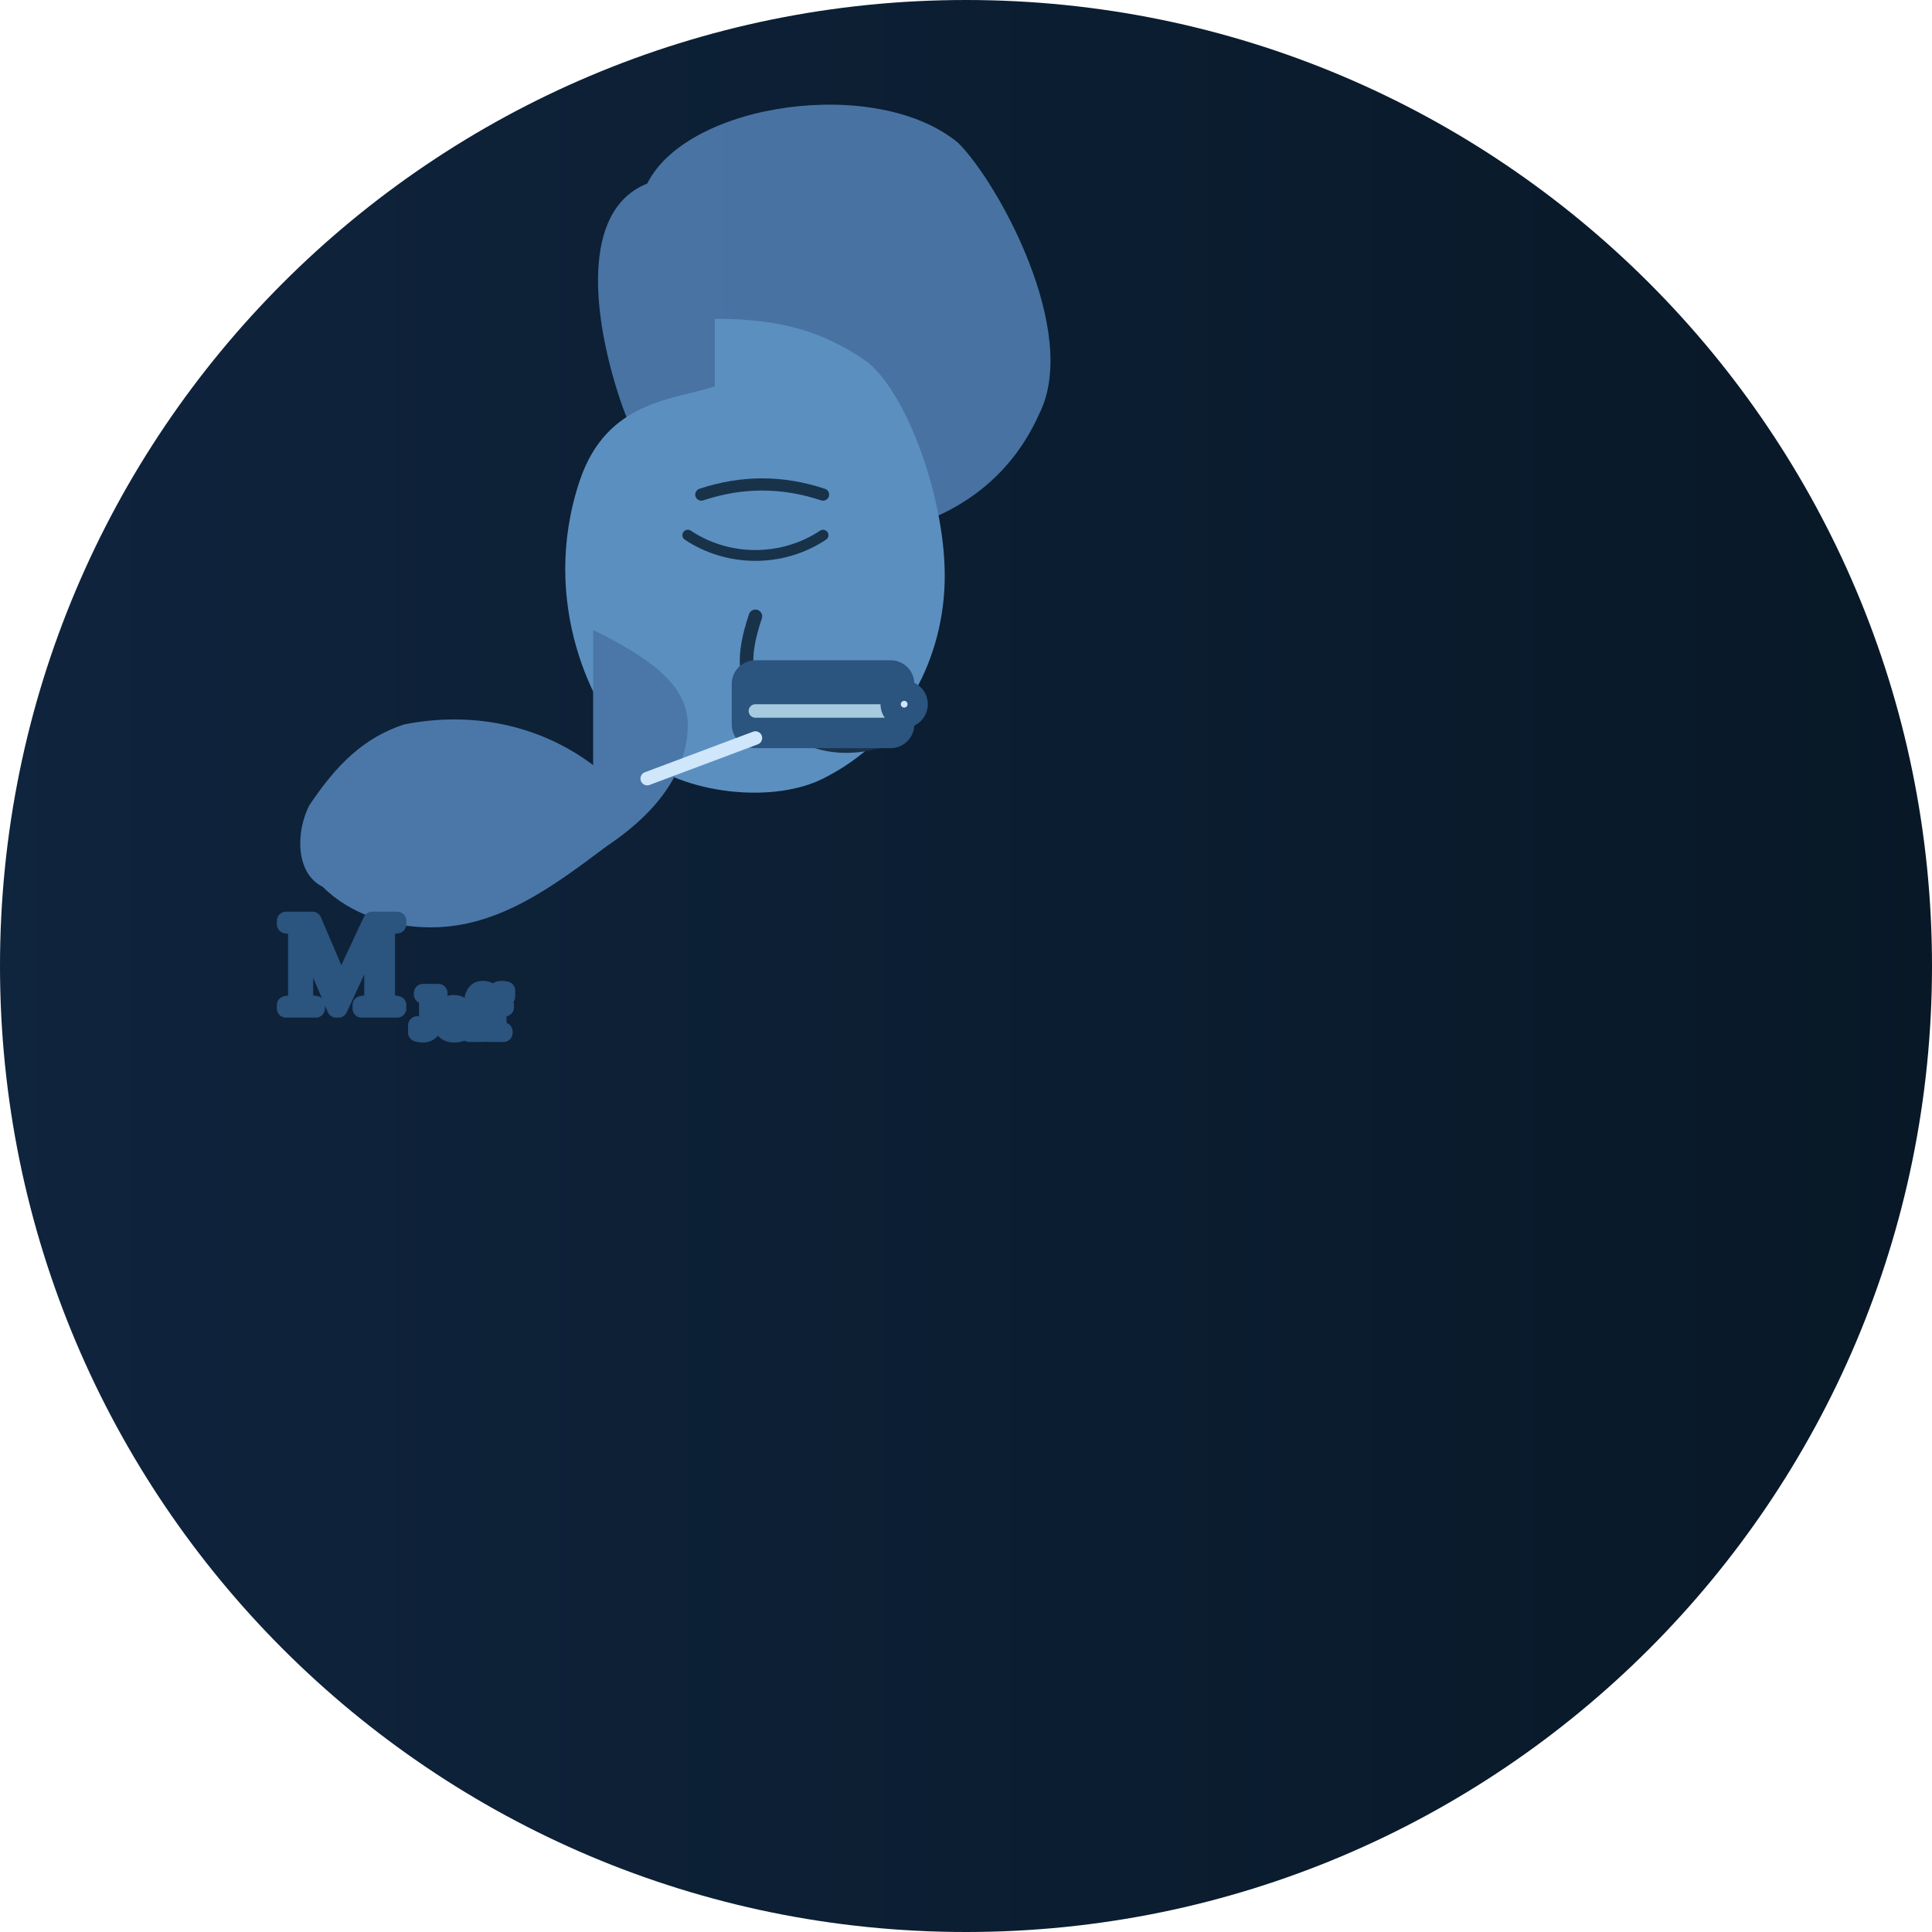
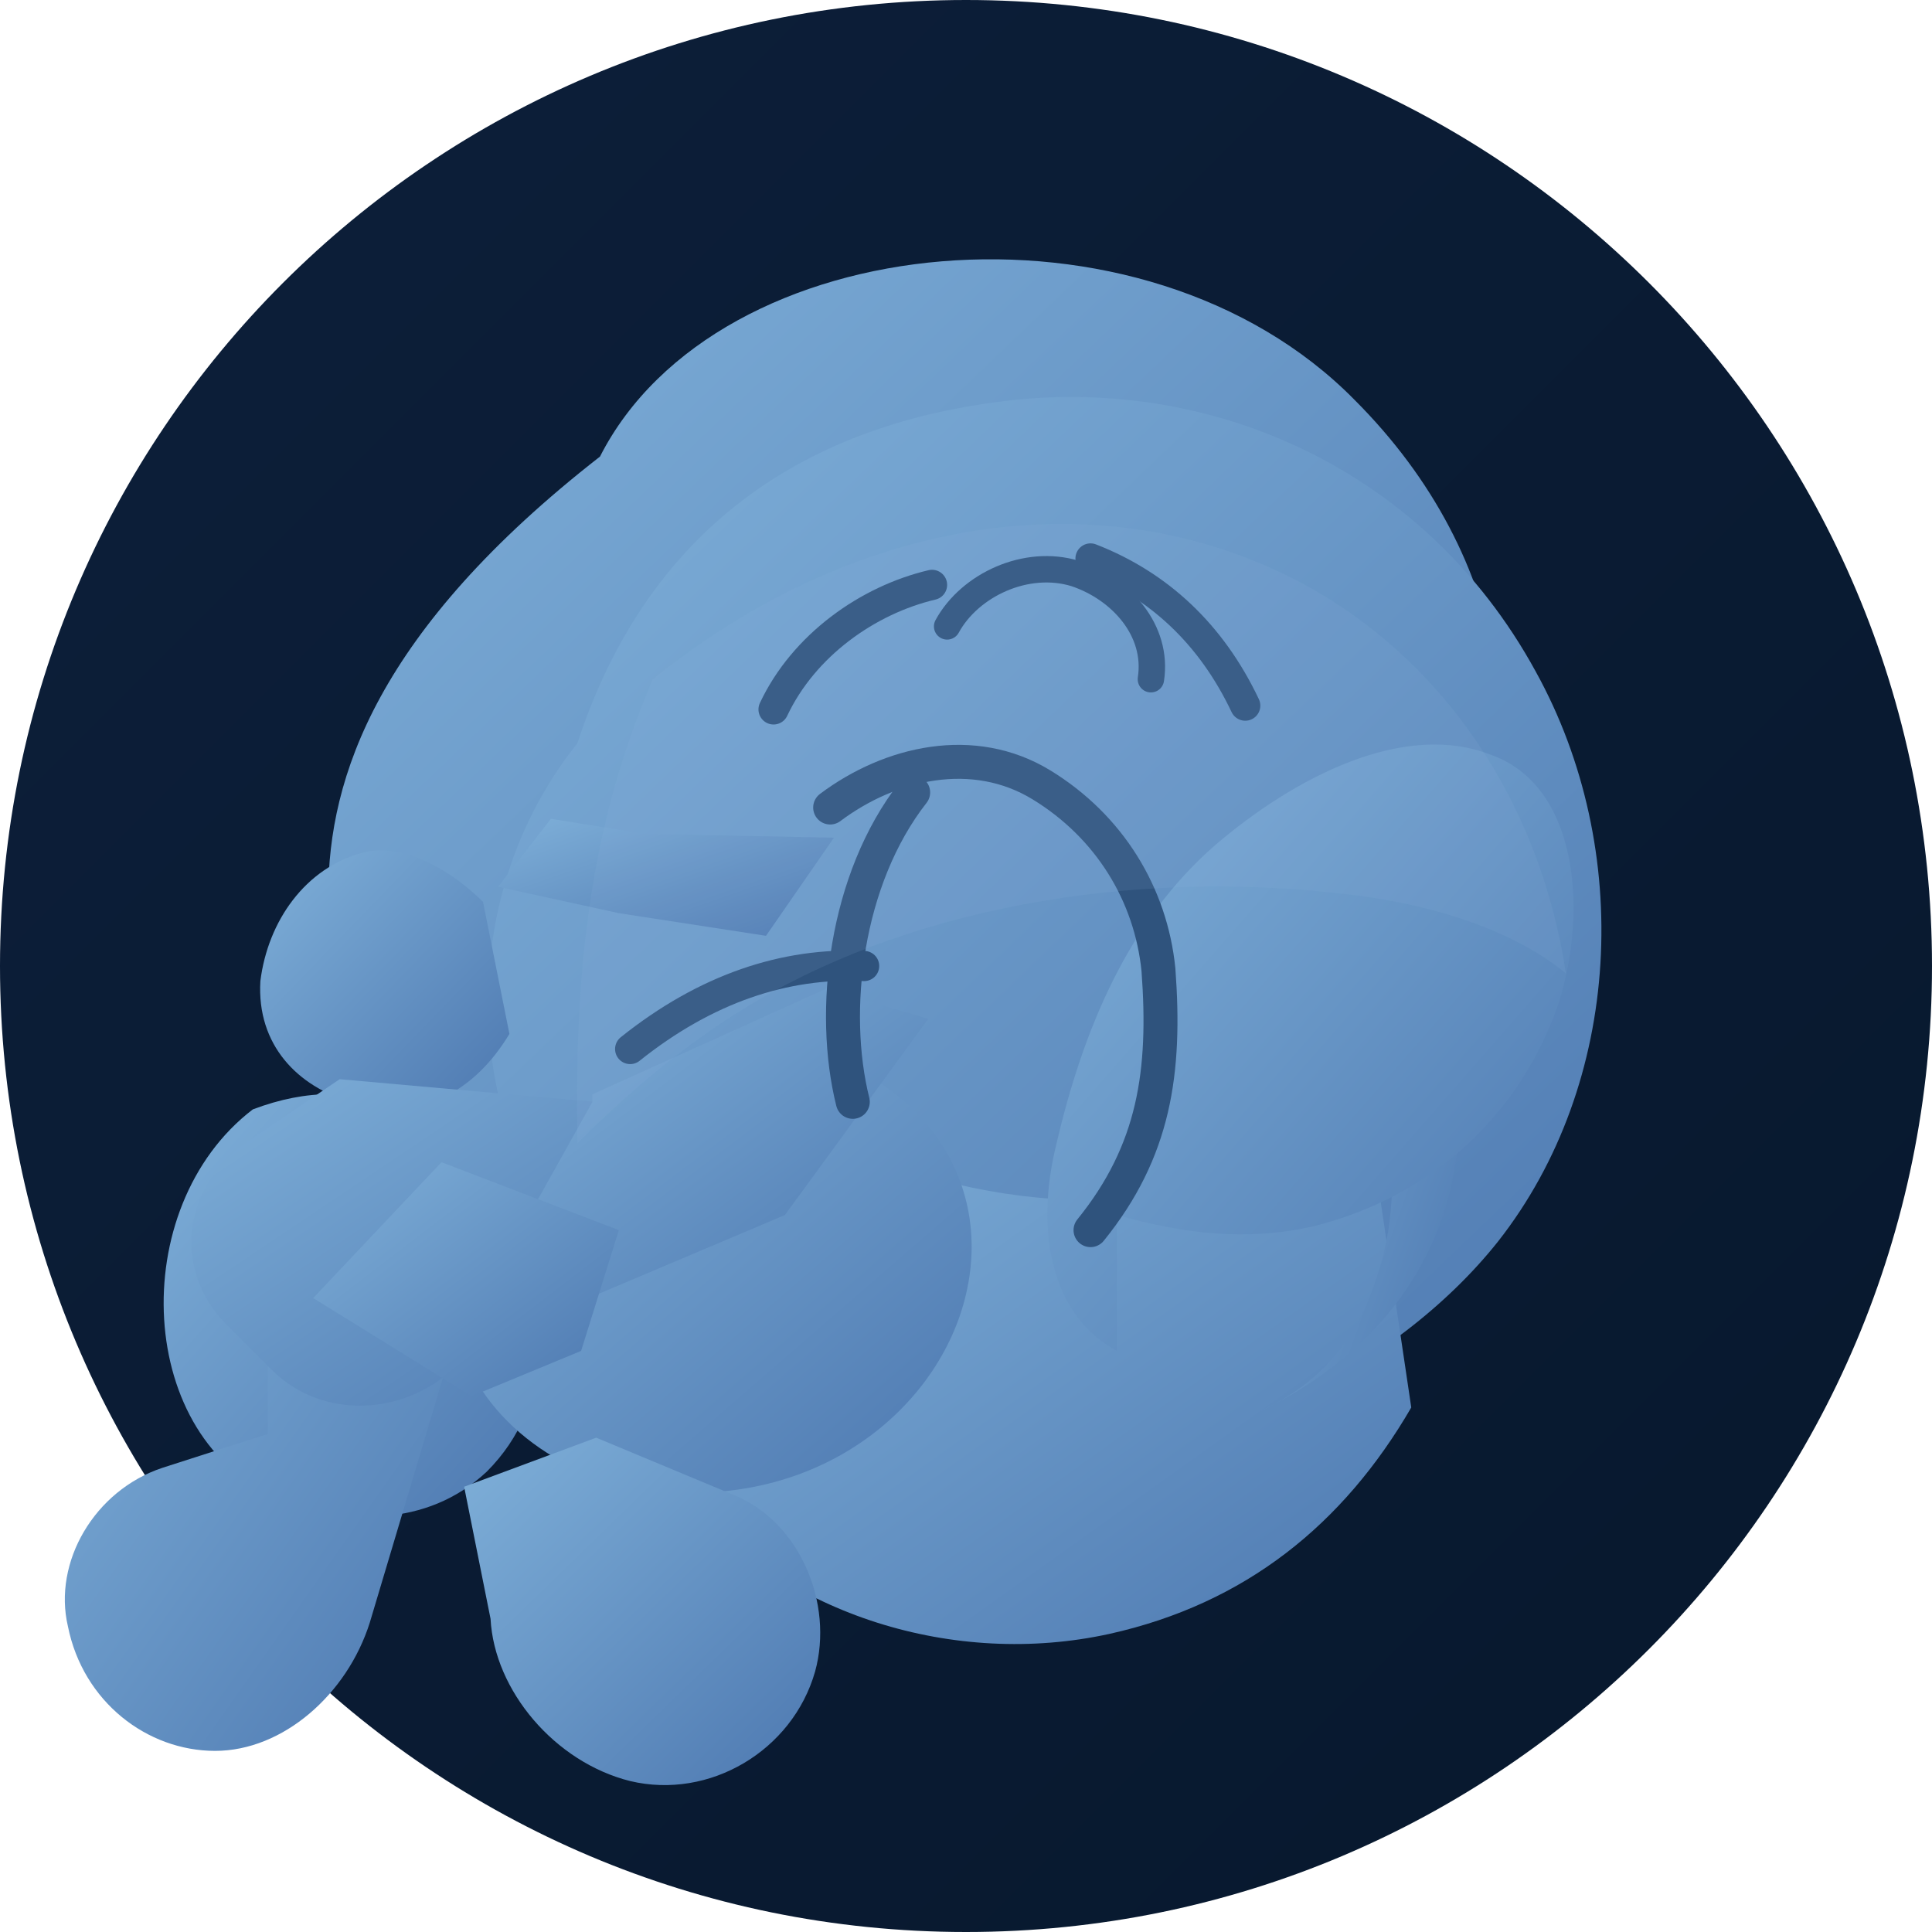
- <svg xmlns="http://www.w3.org/2000/svg" width="64" height="64" viewBox="0 0 200 200" role="img" aria-label="Ink by Mwasaru favicon">
+ <svg xmlns="http://www.w3.org/2000/svg" viewBox="0 0 512 512" role="img" aria-label="Ink by Mwasaru favicon">
  <defs>
-     <linearGradient id="bg" x1="0" x2="1">
-       <stop offset="0%" stop-color="#0f243d" />
-       <stop offset="100%" stop-color="#081827" />
+     <linearGradient id="bg" x1="0" y1="0" x2="1" y2="1">
+       <stop offset="0%" stop-color="#0d1f3a" />
+       <stop offset="100%" stop-color="#07182d" />
    </linearGradient>
-     <linearGradient id="inkBlue" x1="0" x2="1">
-       <stop offset="0%" stop-color="#6aa0d6" />
-       <stop offset="100%" stop-color="#3f6aa8" />
+     <linearGradient id="blue" x1="0" y1="0" x2="1" y2="1">
+       <stop offset="0%" stop-color="#7fb0d9" />
+       <stop offset="100%" stop-color="#4d78b0" />
    </linearGradient>
-     <filter id="soft" x="-20%" y="-20%" width="140%" height="140%">
-       <feGaussianBlur stdDeviation="0.6" result="b" />
-       <feBlend in="SourceGraphic" in2="b" />
-     </filter>
  </defs>
-   <rect width="200" height="200" rx="100" fill="url(#bg)" />
-   <g transform="translate(18,12) scale(0.7)" fill="none" stroke="#2b547e" stroke-linecap="round" stroke-linejoin="round" stroke-width="3">
-     <path d="M70 10c6-12 34-16 46-6 6 6 18 28 12 40-8 18-28 20-40 18-10-2-18-8-22-20-4-12-6-28 4-32z" fill="#4a77a8" stroke="none" opacity="0.95" />
-     <path d="M80 40c-6 2-16 2-20 14-6 18 2 34 8 40 6 6 20 8 28 4 12-6 18-18 18-30 0-12-6-28-12-32-6-4-12-6-22-6z" fill="#5b8fc0" stroke="none" />
-     <path d="M86 74c-2 6-2 10 2 14 6 6 12 6 18 4" stroke="#18324a" fill="none" stroke-width="2" />
-     <path d="M78 56c6-2 12-2 18 0" stroke="#18324a" stroke-width="1.8" fill="none" />
-     <path d="M76 62c6 4 14 4 20 0" stroke="#18324a" stroke-width="1.6" fill="none" />
-     <g transform="translate(-8,36)">
-       <path d="M70 60c-8-6-18-8-28-6-6 2-10 6-14 12-2 4-2 10 2 12 4 4 10 6 16 6 10 0 18-6 26-12 6-4 12-10 12-18 0-6-6-10-14-14z" fill="#4a77a8" stroke="none" />
-       <rect x="92" y="46" width="24" height="10" rx="2" fill="#2b547e" />
-       <path d="M94 52h20" stroke="#a8cade" stroke-width="2" stroke-linecap="round" />
-       <circle cx="116" cy="51" r="2" fill="#cfe6fb" />
-       <path d="M94 56l-16 6" stroke="#cfe6fb" stroke-width="2" stroke-linecap="round" />
+   <circle cx="256" cy="256" r="256" fill="url(#bg)" />
+   <g fill="url(#blue)">
+     <path d="M159 121c31-61 144-72 200-15 42 42 49 97 26 142-21 41-51 73-88 94-44 25-102 30-143 8-42-22-67-63-67-113 0-31 13-70 72-116z" />
+     <path d="M153 197c17-52 54-82 108-90 57-9 116 16 146 71 26 47 23 109-10 151-27 34-78 60-132 60-53 0-100-27-124-74-18-35-16-83 12-118z" />
+     <path d="M216 300c22 11 44 17 68 18 28 1 54-6 79-19l11 74c-18 31-44 52-80 60-41 9-86-5-112-36l34-97z" />
+     <path d="M128 239c-8-8-21-16-32-13-15 4-25 18-27 34-1 17 10 28 24 32 18 6 33-3 42-18l-7-35z" />
+     <path d="M356 228c22 16 34 44 30 78-3 26-19 52-52 68 17-8 26-20 31-36 5-15 5-31 1-47-3-17-7-29-10-39z" />
+     <g transform="translate(40,250)">
+       <path d="M27 44c-34 26-31 88 7 103 17 7 39 8 55-7 18-18 17-44 5-66-15-29-38-41-67-30z" />
+       <path d="M108 50c-18 10-32 31-27 53 5 22 27 39 52 42 44 5 76-22 83-52 8-34-17-63-53-66-18-2-35 7-55 23z" />
+       <path d="M31 130l-28 9c-18 6-29 25-25 42 4 20 21 33 39 33 18 0 35-15 41-34l23-77-50-37z" />
+       <path d="M118 131l36 15c18 7 27 29 22 47-6 21-28 34-49 29-20-5-36-24-37-43l-7-35 35-13z" />
    </g>
-     <g transform="translate(16,132) scale(0.9)" fill="#dfeafc" font-family="Georgia, 'Times New Roman', serif" font-weight="400">
-       <text x="0" y="0" font-size="22">M</text>
-       <text x="22" y="4" font-size="10">Jeff</text>
+     <g transform="translate(0,0)">
+       <path d="M90 286l-25 17c-17 12-19 34-5 48l12 12c15 15 41 12 54-7l11-17 43-45-90-8z" />
+       <path d="M157 290l62-28 27 8-38 52-52 22-18-18 19-34z" />
+       <path d="M83 344l42 26 29-12 10-32-47-18-34 36z" />
+       <path d="M171 221l-25-4-14 18 32 7 39 6 18-26-50-1z" />
    </g>
+     <path d="M296 322c18 5 34 7 52 3 32-8 55-30 65-59 8-25 5-58-18-66-23-9-52 6-73 24-23 20-35 49-42 79-6 24-1 46 16 55z" />
  </g>
+   <g fill="none" stroke="#2f537d" stroke-linecap="round" stroke-linejoin="round">
+     <path d="M220 214c16-12 38-17 56-6 18 11 29 29 31 49 2 27-1 48-18 69" stroke-width="9" />
+     <path d="M242 210c-18 23-22 58-16 82" stroke-width="9" />
+     <path d="M205 188c8-17 25-29 42-33" stroke-width="8" />
+     <path d="M330 187c-9-19-23-32-41-39" stroke-width="8" />
+     <path d="M251 166c6-11 21-18 34-14 12 4 22 15 20 28" stroke-width="7" />
+     <path d="M167 278c20-16 41-23 62-22" stroke-width="8" />
+   </g>
+   <path d="M173 180c52-42 117-54 171-26 38 20 64 58 71 104-12-10-32-18-58-21-58-7-118 4-161 31-16 10-30 22-43 35-1-52 5-88 20-123z" fill="#8db6db" opacity="0.12" />
</svg>
